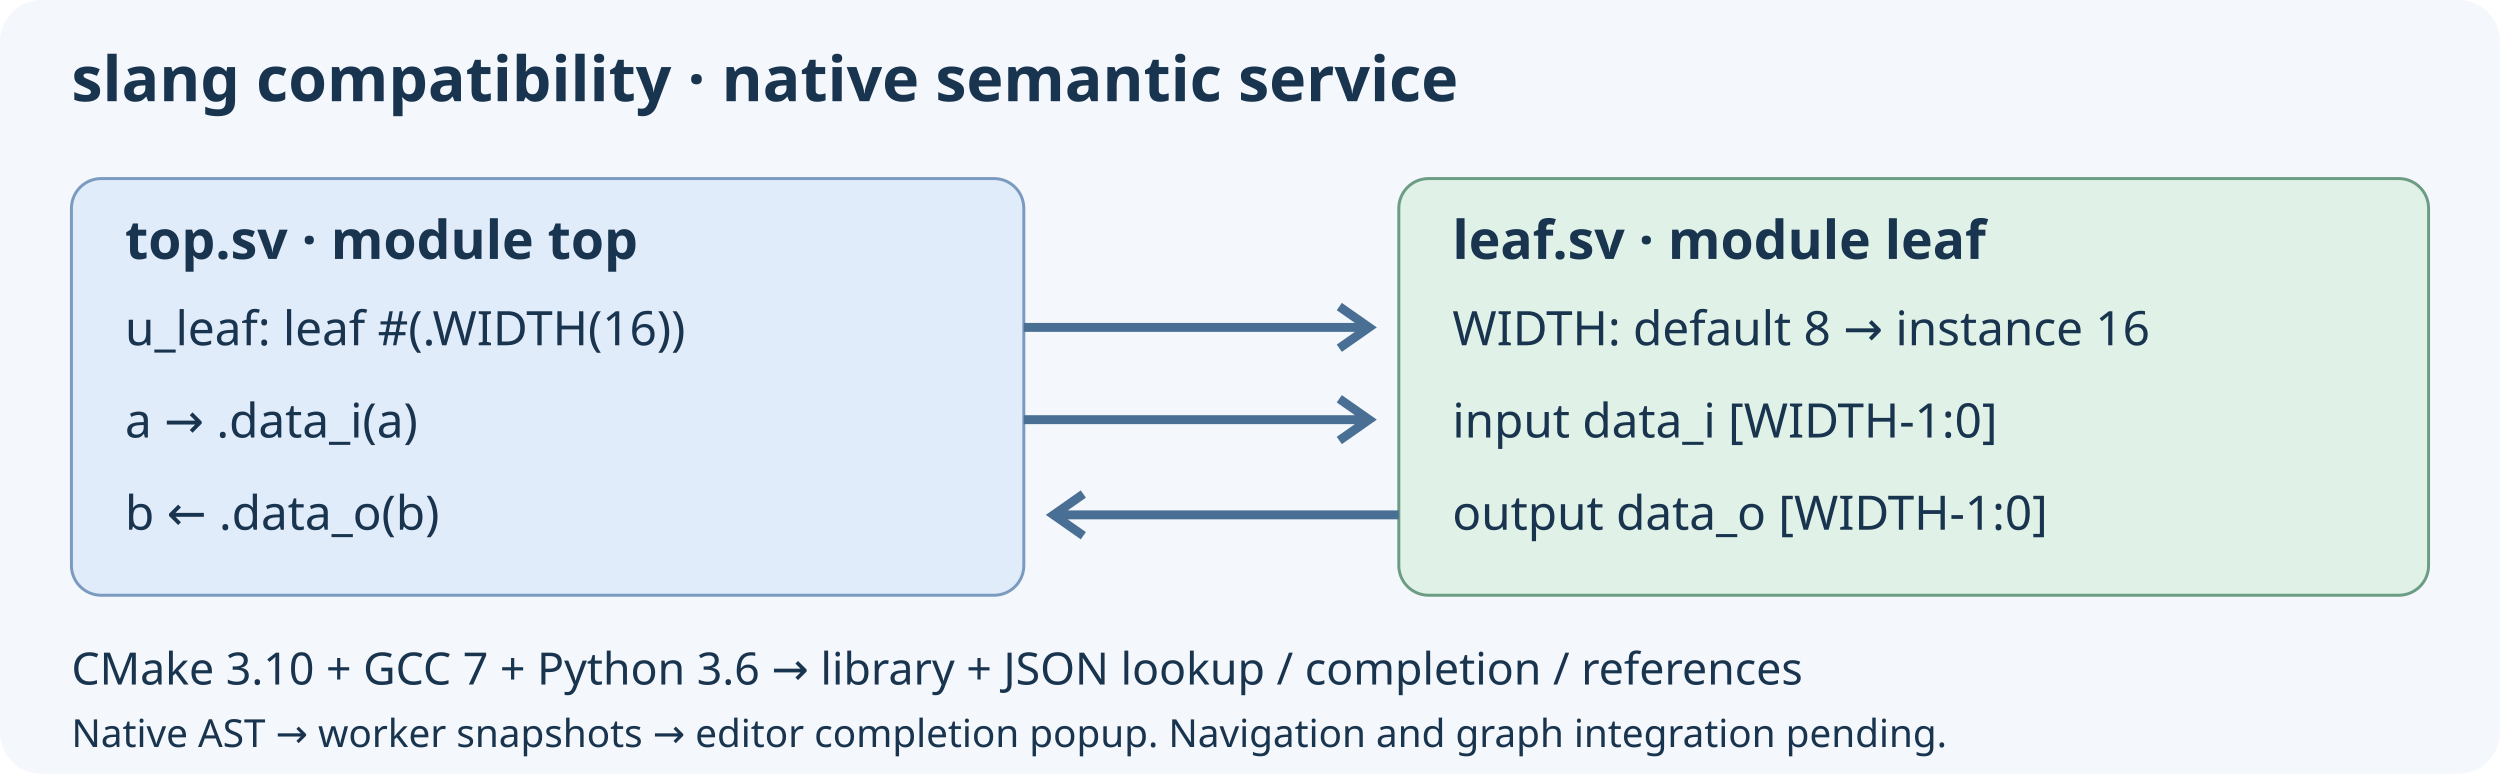
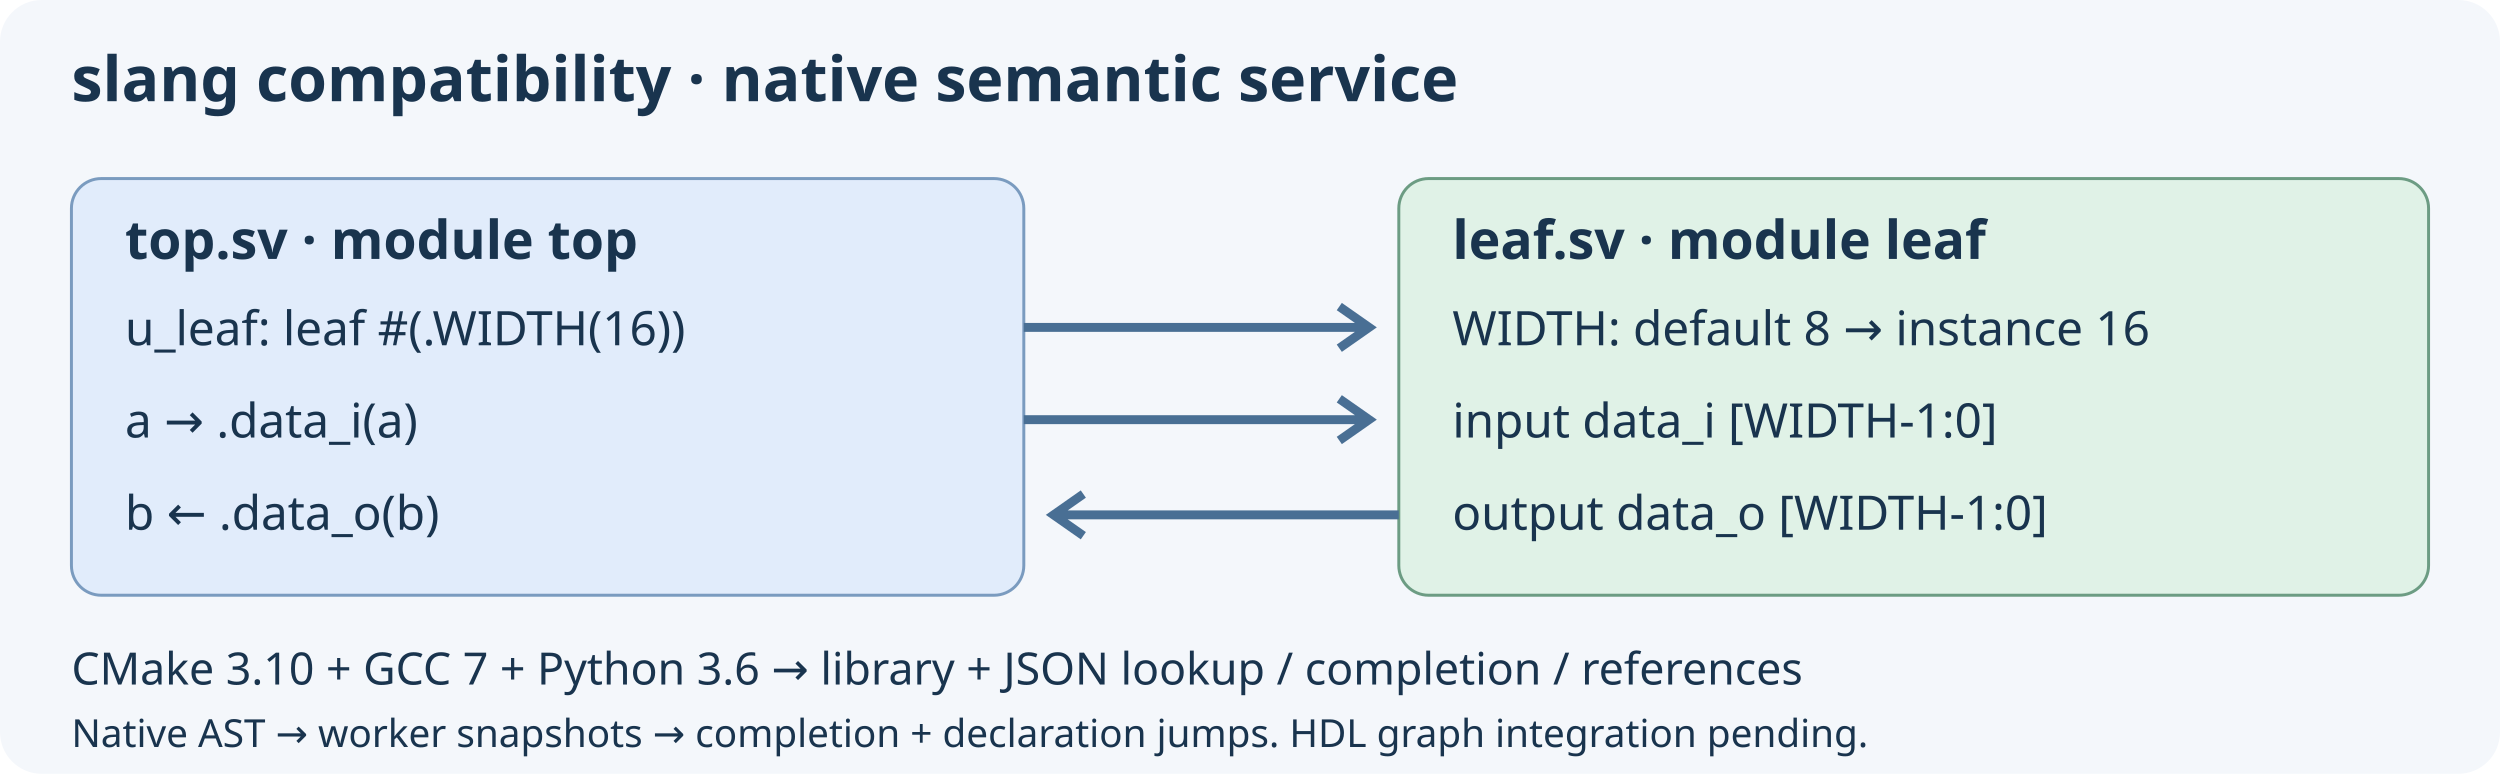
<svg xmlns="http://www.w3.org/2000/svg" width="840" height="260" viewBox="0 0 840 260">
  <rect width="840" height="260" rx="14" fill="#f4f7fb" />
  <g font-family="sans-serif" fill="#19344e">
    <text x="24" y="34" font-size="21" font-weight="bold">slang compatibility · native semantic service</text>
    <rect x="24" y="60" width="320" height="140" rx="10" fill="#e1ecfb" stroke="#7a9bbf" />
    <text x="42" y="87" font-size="18" font-weight="bold">top.sv · module top</text>
    <text x="42" y="116" font-size="16">u_leaf: leaf #(.WIDTH(16))</text>
    <text x="42" y="147" font-size="16">a → .data_i(a)</text>
    <text x="42" y="178" font-size="16">b ← .data_o(b)</text>
    <rect x="470" y="60" width="346" height="140" rx="10" fill="#e0f2e7" stroke="#6c9c83" />
    <text x="488" y="87" font-size="18" font-weight="bold">leaf.sv · module leaf</text>
    <text x="488" y="116" font-size="16">WIDTH: default 8 → instance 16</text>
    <text x="488" y="147" font-size="16">input data_i [WIDTH-1:0]</text>
    <text x="488" y="178" font-size="16">output data_o [WIDTH-1:0]</text>
    <text x="24" y="230" font-size="15">CMake 3.10 + GCC 7 + Python 3.6 → library + JSON lookup / completion / references</text>
-     <text x="24" y="251" font-size="13">Native AST → worker snapshots → editor completion popup. Navigation and graph integration pending.</text>
+     <text x="24" y="251" font-size="13">Native AST → worker snapshots → completion + declaration jumps. HDL graph integration pending.</text>
  </g>
  <g fill="none" stroke="#496f94" stroke-width="3">
    <path d="M344 110h116m-10-7 10 7-10 7" />
    <path d="M344 141h116m-10-7 10 7-10 7" />
    <path d="M470 173H354m10-7-10 7 10 7" />
  </g>
</svg>
